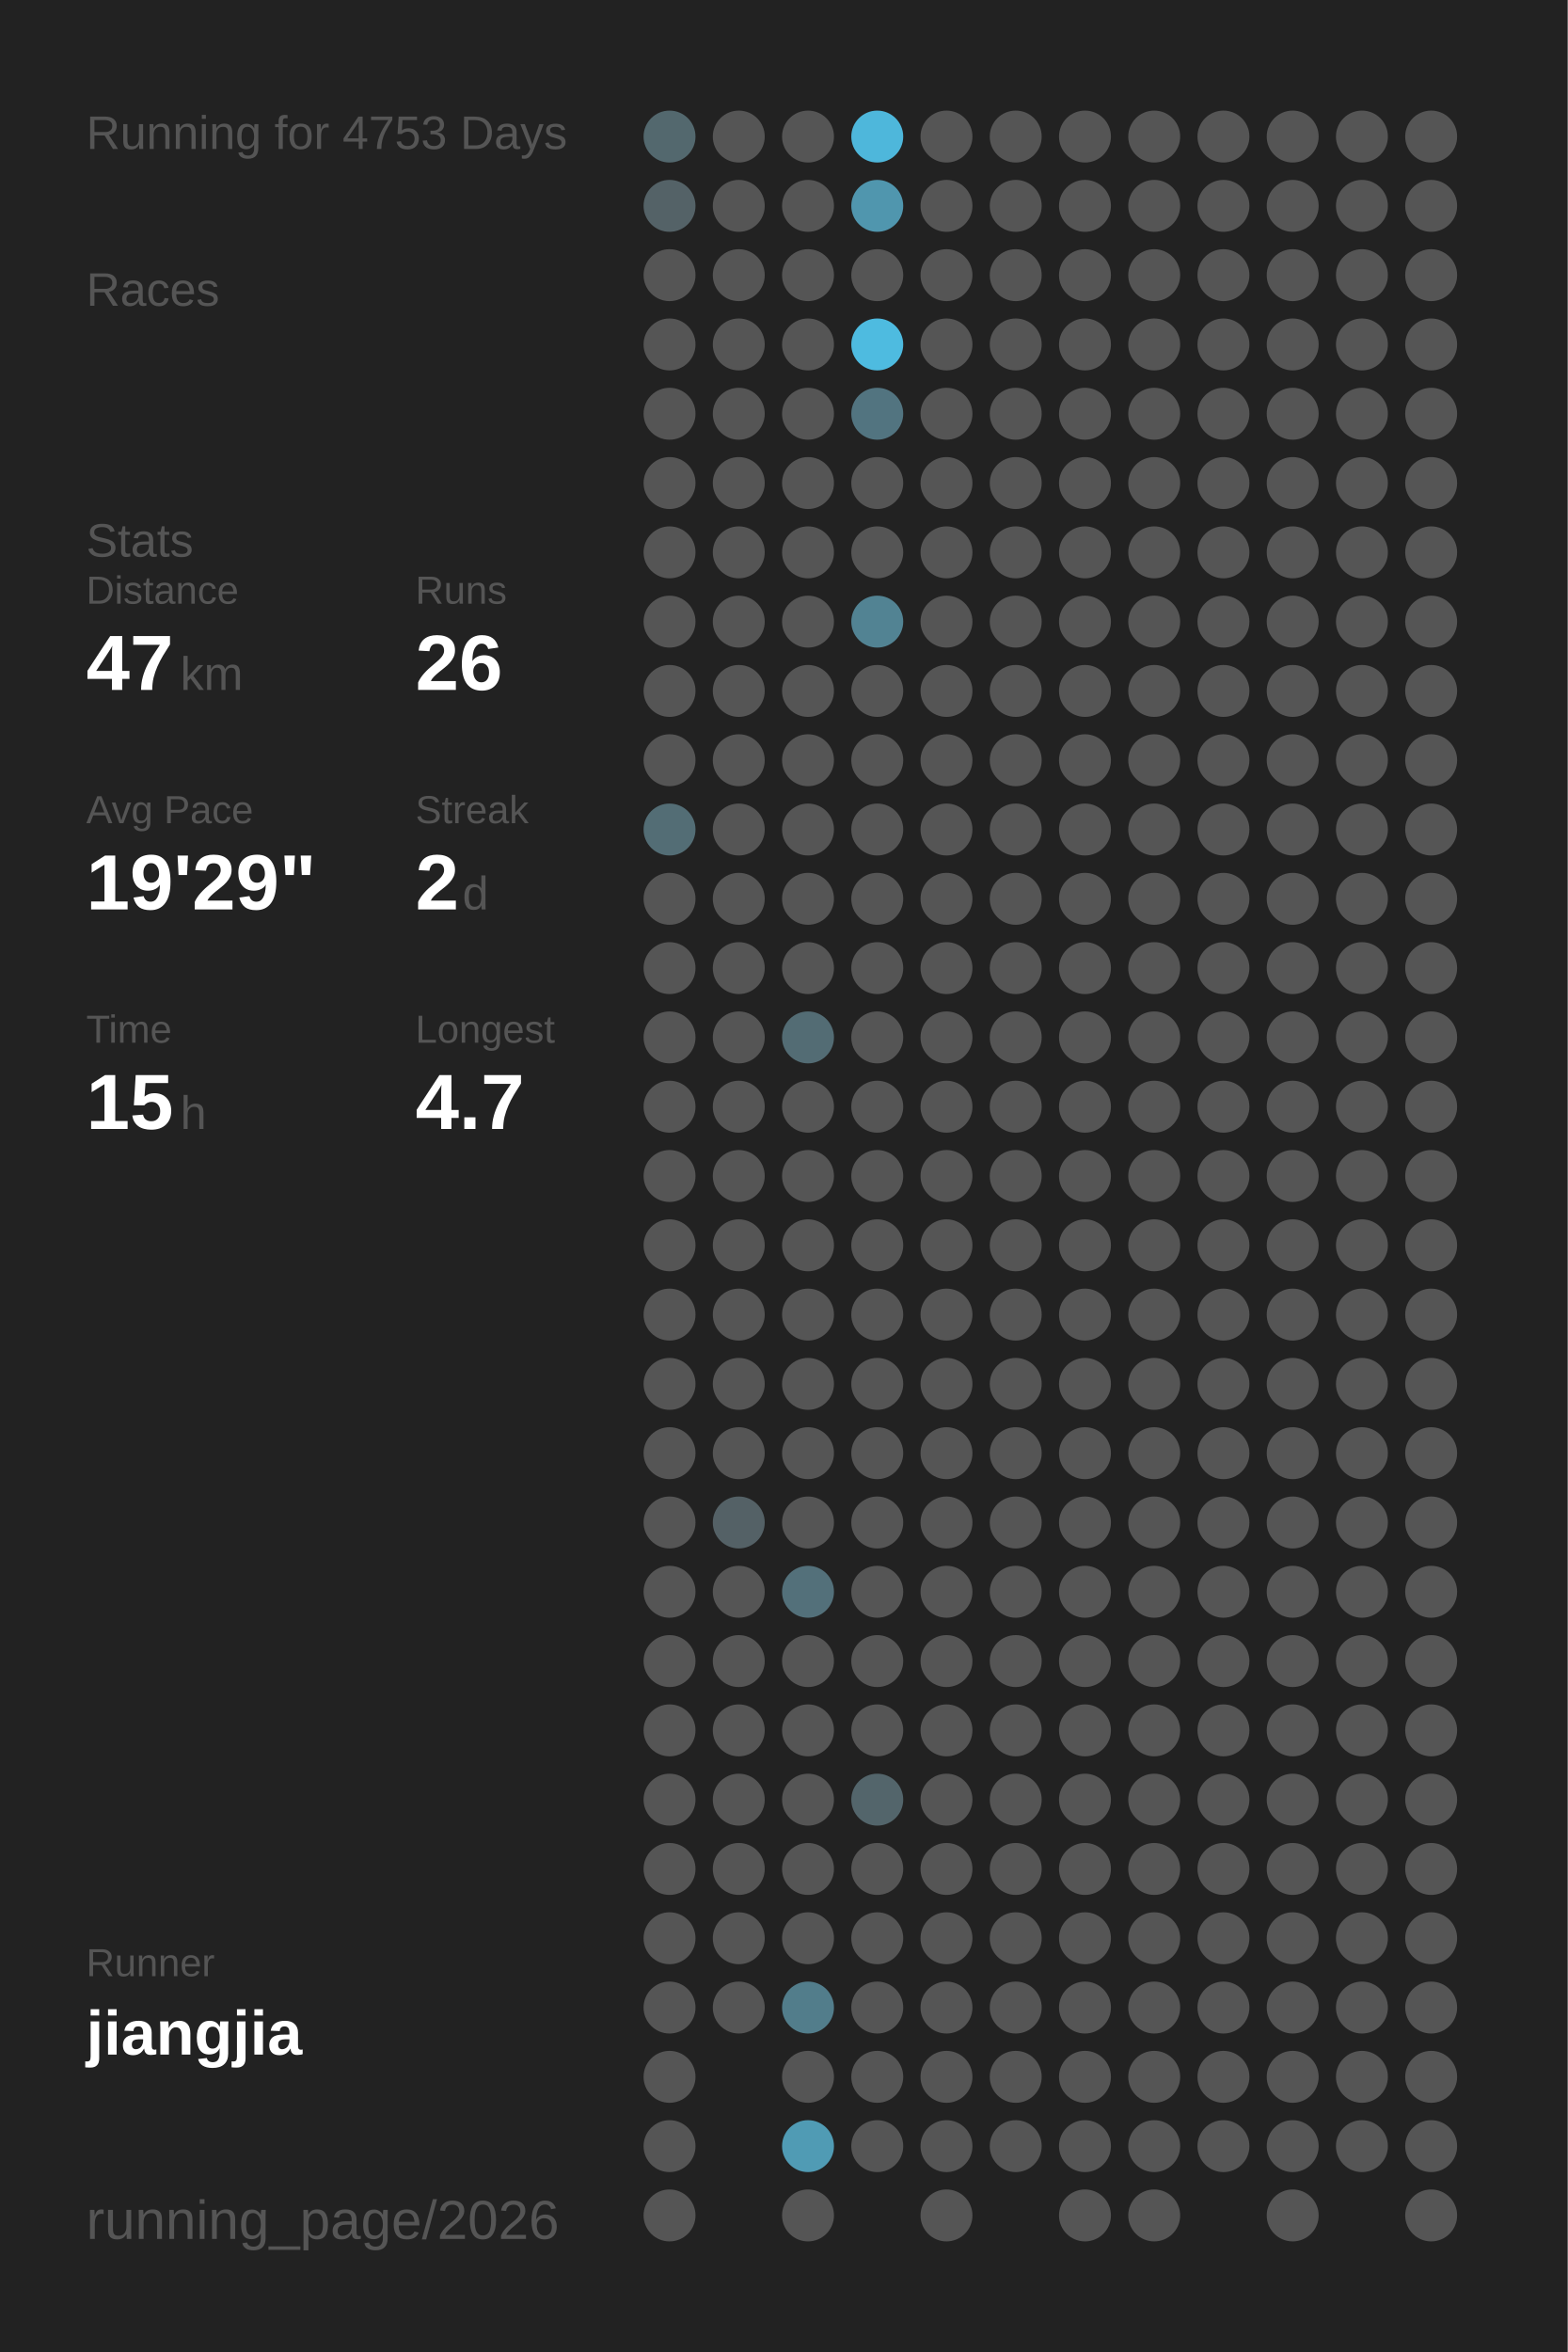
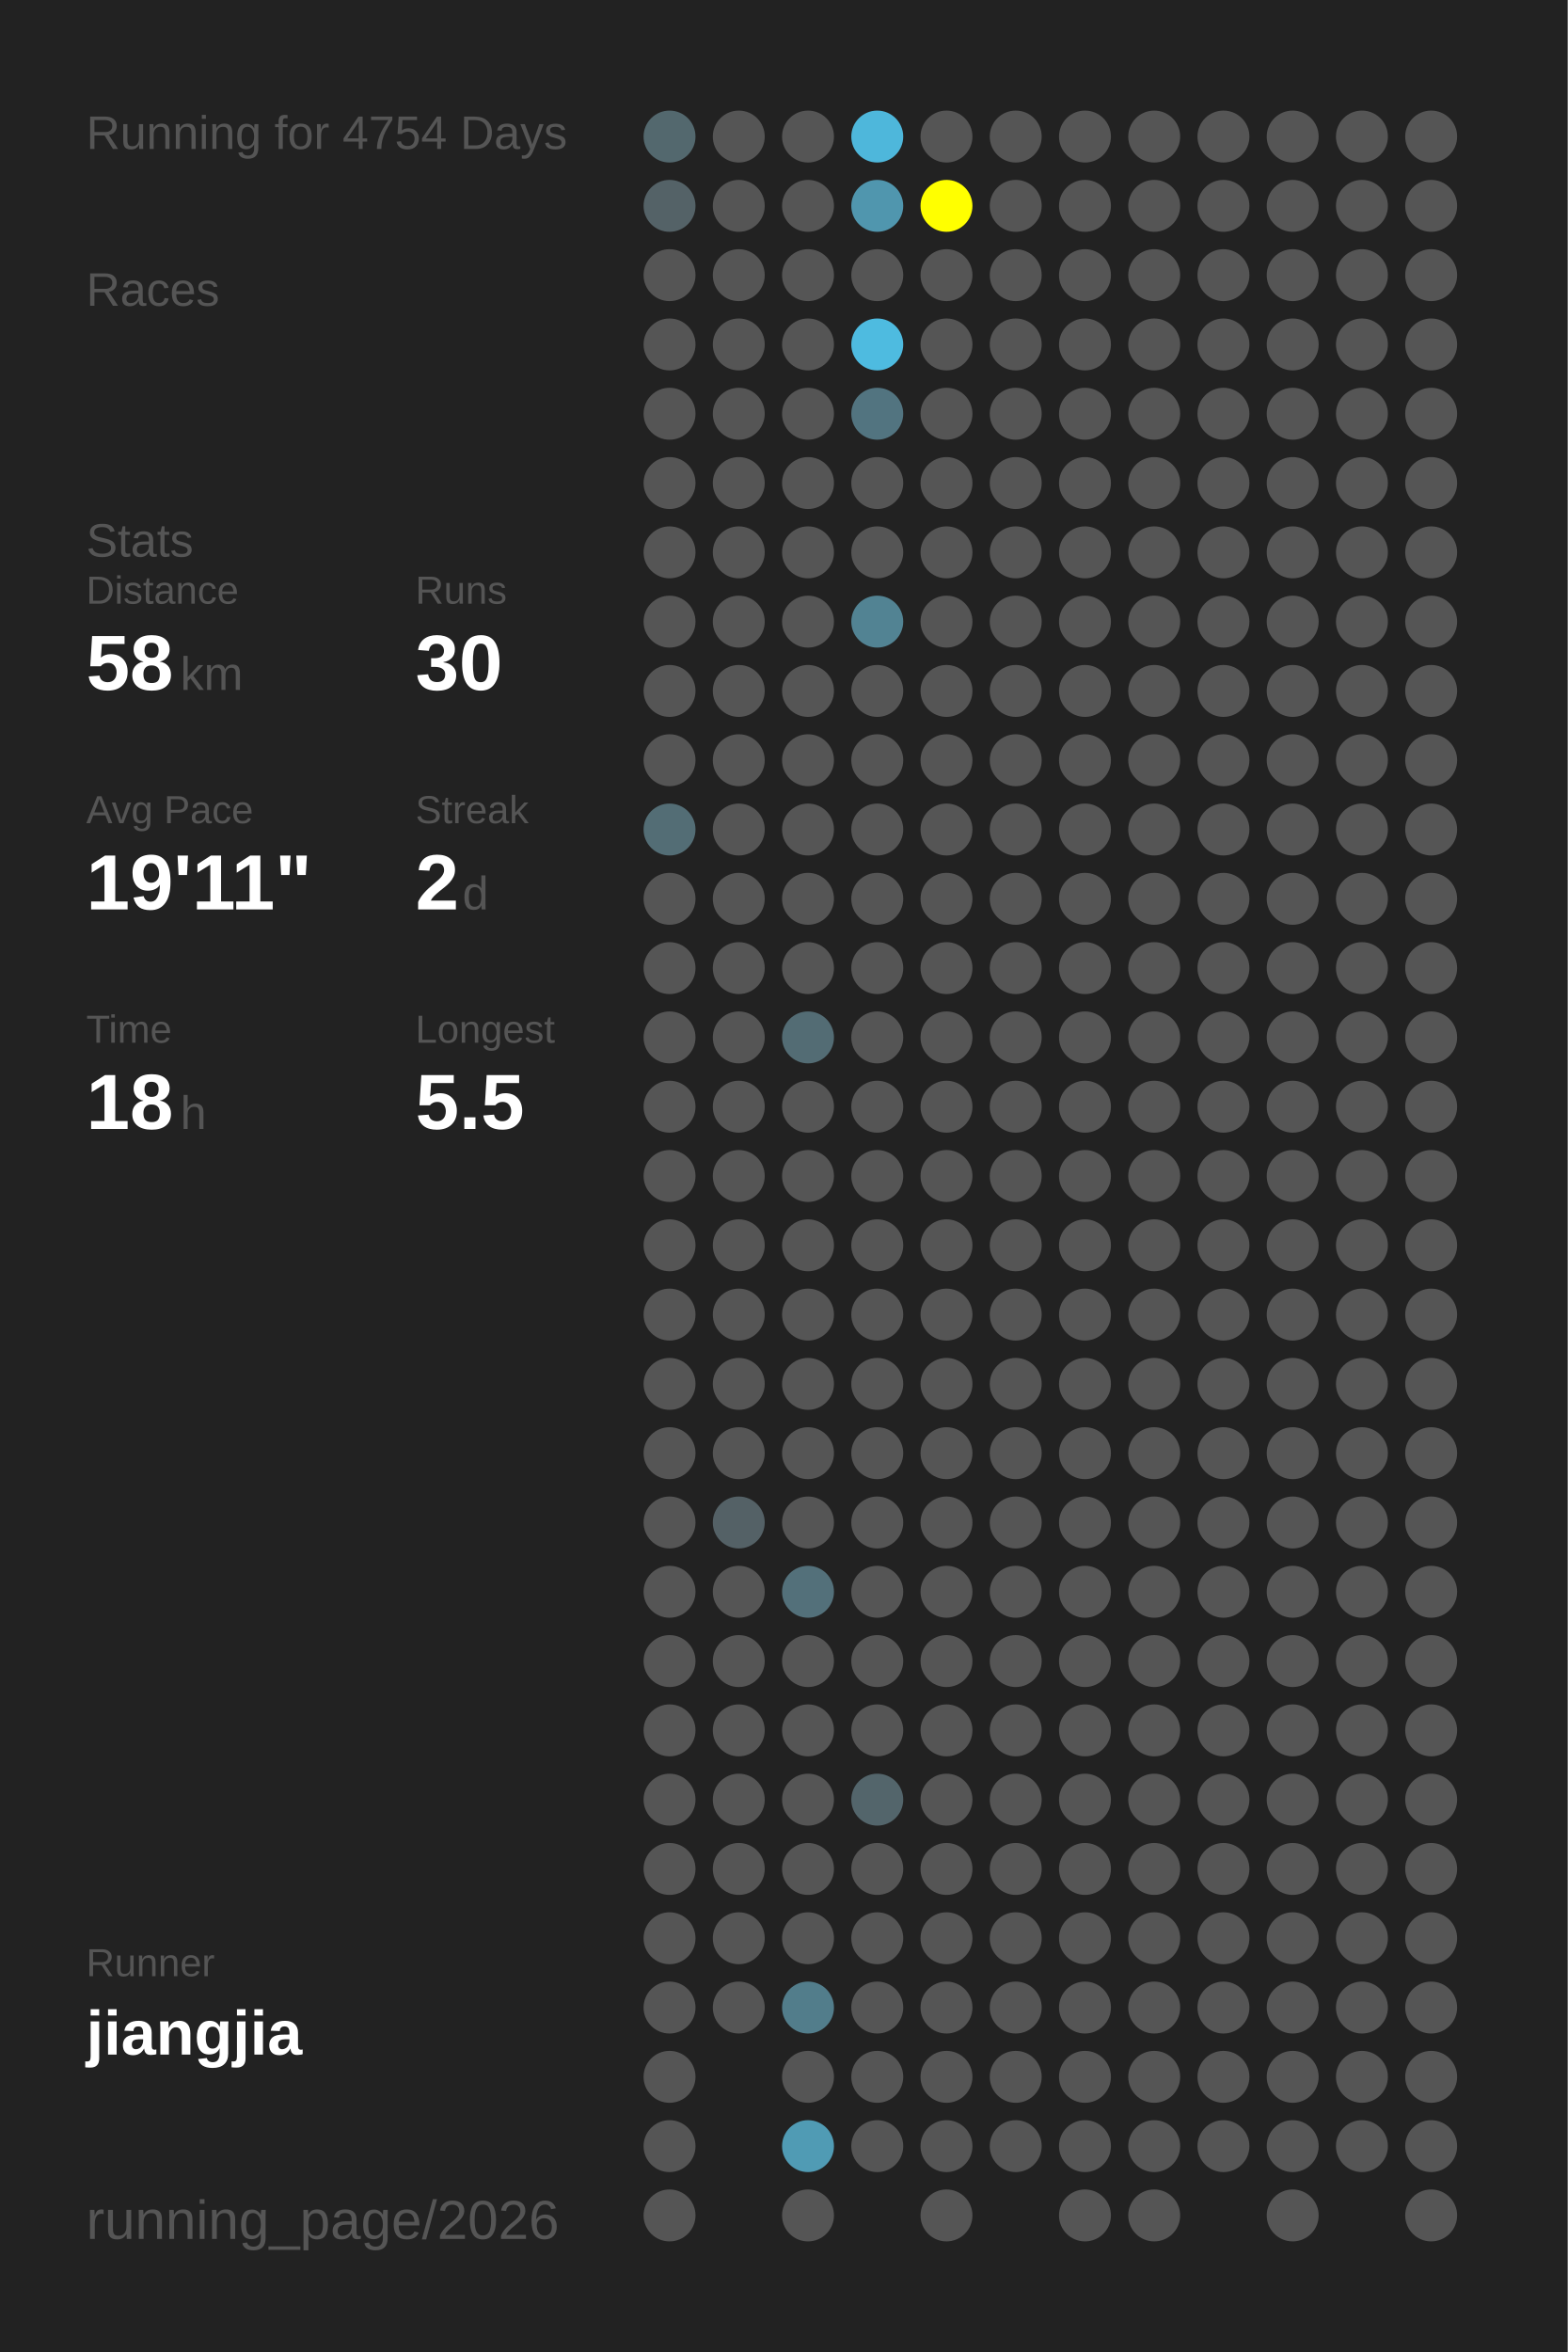
<svg xmlns="http://www.w3.org/2000/svg" baseProfile="full" height="300mm" version="1.1" viewBox="0,0,200,300" width="200mm">
  <defs />
  <rect fill="#222222" height="300" width="200" x="0" y="0" />
-   <text fill="#555555" style="font-size:6px; font-family:Arial;" x="11" y="19">Running for 4753 Days</text>
+   <text fill="#555555" style="font-size:6px; font-family:Arial;" x="11" y="19">Running for 4754 Days</text>
  <text fill="#555555" style="font-size:6px; font-family:Arial;" x="11" y="39">Races</text>
  <text fill="#555555" style="font-size:6px; font-family:Arial;" x="11" y="71">Stats</text>
  <text fill="#555555" style="font-size:5px; font-family:Arial;" x="11" y="77">Distance</text>
-   <text fill="#FFFFFF" style="font-size:10px; font-family:Arial; font-weight:bold;" x="11" y="88">47</text>
+   <text fill="#FFFFFF" style="font-size:10px; font-family:Arial; font-weight:bold;" x="11" y="88">58</text>
  <text fill="#555555" style="font-size:6px; font-family:Arial;" x="23" y="88">km</text>
  <text fill="#555555" style="font-size:5px; font-family:Arial;" x="53" y="77">Runs</text>
-   <text fill="#FFFFFF" style="font-size:10px; font-family:Arial; font-weight:bold;" x="53" y="88">26</text>
+   <text fill="#FFFFFF" style="font-size:10px; font-family:Arial; font-weight:bold;" x="53" y="88">30</text>
  <text fill="#555555" style="font-size:5px; font-family:Arial;" x="11" y="105">Avg Pace</text>
-   <text fill="#FFFFFF" style="font-size:10px; font-family:Arial; font-weight:bold;" x="11" y="116">19'29"</text>
+   <text fill="#FFFFFF" style="font-size:10px; font-family:Arial; font-weight:bold;" x="11" y="116">19'11"</text>
  <text fill="#555555" style="font-size:5px; font-family:Arial;" x="53" y="105">Streak</text>
  <text fill="#FFFFFF" style="font-size:10px; font-family:Arial; font-weight:bold;" x="53" y="116">2</text>
  <text fill="#555555" style="font-size:6px; font-family:Arial;" x="59" y="116">d</text>
  <text fill="#555555" style="font-size:5px; font-family:Arial;" x="11" y="133">Time</text>
-   <text fill="#FFFFFF" style="font-size:10px; font-family:Arial; font-weight:bold;" x="11" y="144">15</text>
+   <text fill="#FFFFFF" style="font-size:10px; font-family:Arial; font-weight:bold;" x="11" y="144">18</text>
  <text fill="#555555" style="font-size:6px; font-family:Arial;" x="23" y="144">h</text>
  <text fill="#555555" style="font-size:5px; font-family:Arial;" x="53" y="133">Longest</text>
-   <text fill="#FFFFFF" style="font-size:10px; font-family:Arial; font-weight:bold;" x="53" y="144">4.7</text>
+   <text fill="#FFFFFF" style="font-size:10px; font-family:Arial; font-weight:bold;" x="53" y="144">5.5</text>
  <text fill="#555555" style="font-size:5px; font-family:Arial;" x="11" y="252.065">Runner</text>
  <text fill="#FFFFFF" style="font-size:8px; font-family:Arial; font-weight:bold;" x="11" y="262.065">jiangjia</text>
  <text fill="#555555" style="font-size:7px; font-family:Arial;" x="11" y="285.581">running_page/2026</text>
  <circle cx="85.417" cy="17.419" fill="#53686e" r="3.312" />
  <circle cx="85.417" cy="26.258" fill="#546267" r="3.312" />
  <circle cx="85.417" cy="35.097" fill="#555555" r="3.312" />
  <circle cx="85.417" cy="43.935" fill="#555555" r="3.312" />
  <circle cx="85.417" cy="52.774" fill="#555555" r="3.312" />
  <circle cx="85.417" cy="61.613" fill="#555555" r="3.312" />
  <circle cx="85.417" cy="70.452" fill="#555555" r="3.312" />
  <circle cx="85.417" cy="79.29" fill="#555555" r="3.312" />
  <circle cx="85.417" cy="88.129" fill="#555555" r="3.312" />
  <circle cx="85.417" cy="96.968" fill="#555555" r="3.312" />
  <circle cx="85.417" cy="105.806" fill="#536d75" r="3.312" />
  <circle cx="85.417" cy="114.645" fill="#555555" r="3.312" />
  <circle cx="85.417" cy="123.484" fill="#555555" r="3.312" />
  <circle cx="85.417" cy="132.323" fill="#555555" r="3.312" />
  <circle cx="85.417" cy="141.161" fill="#555555" r="3.312" />
  <circle cx="85.417" cy="150" fill="#555555" r="3.312" />
  <circle cx="85.417" cy="158.839" fill="#555555" r="3.312" />
  <circle cx="85.417" cy="167.677" fill="#555555" r="3.312" />
  <circle cx="85.417" cy="176.516" fill="#555555" r="3.312" />
  <circle cx="85.417" cy="185.355" fill="#555555" r="3.312" />
  <circle cx="85.417" cy="194.194" fill="#555555" r="3.312" />
  <circle cx="85.417" cy="203.032" fill="#555555" r="3.312" />
  <circle cx="85.417" cy="211.871" fill="#555555" r="3.312" />
  <circle cx="85.417" cy="220.71" fill="#555555" r="3.312" />
  <circle cx="85.417" cy="229.548" fill="#555555" r="3.312" />
  <circle cx="85.417" cy="238.387" fill="#555555" r="3.312" />
  <circle cx="85.417" cy="247.226" fill="#555555" r="3.312" />
  <circle cx="85.417" cy="256.065" fill="#555555" r="3.312" />
  <circle cx="85.417" cy="264.903" fill="#555555" r="3.312" />
  <circle cx="85.417" cy="273.742" fill="#555555" r="3.312" />
  <circle cx="85.417" cy="282.581" fill="#555555" r="3.312" />
  <circle cx="94.25" cy="17.419" fill="#555555" r="3.312" />
  <circle cx="94.25" cy="26.258" fill="#555555" r="3.312" />
  <circle cx="94.25" cy="35.097" fill="#555555" r="3.312" />
  <circle cx="94.25" cy="43.935" fill="#555555" r="3.312" />
  <circle cx="94.25" cy="52.774" fill="#555555" r="3.312" />
  <circle cx="94.25" cy="61.613" fill="#555555" r="3.312" />
  <circle cx="94.25" cy="70.452" fill="#555555" r="3.312" />
  <circle cx="94.25" cy="79.29" fill="#555555" r="3.312" />
  <circle cx="94.25" cy="88.129" fill="#555555" r="3.312" />
  <circle cx="94.25" cy="96.968" fill="#555555" r="3.312" />
  <circle cx="94.25" cy="105.806" fill="#555555" r="3.312" />
  <circle cx="94.25" cy="114.645" fill="#555555" r="3.312" />
  <circle cx="94.25" cy="123.484" fill="#555555" r="3.312" />
  <circle cx="94.25" cy="132.323" fill="#555555" r="3.312" />
  <circle cx="94.25" cy="141.161" fill="#555555" r="3.312" />
  <circle cx="94.25" cy="150" fill="#555555" r="3.312" />
  <circle cx="94.25" cy="158.839" fill="#555555" r="3.312" />
  <circle cx="94.25" cy="167.677" fill="#555555" r="3.312" />
  <circle cx="94.25" cy="176.516" fill="#555555" r="3.312" />
  <circle cx="94.25" cy="185.355" fill="#555555" r="3.312" />
  <circle cx="94.25" cy="194.194" fill="#546166" r="3.312" />
  <circle cx="94.25" cy="203.032" fill="#555555" r="3.312" />
  <circle cx="94.25" cy="211.871" fill="#555555" r="3.312" />
  <circle cx="94.25" cy="220.71" fill="#555555" r="3.312" />
  <circle cx="94.25" cy="229.548" fill="#555555" r="3.312" />
  <circle cx="94.25" cy="238.387" fill="#555555" r="3.312" />
  <circle cx="94.25" cy="247.226" fill="#555555" r="3.312" />
  <circle cx="94.25" cy="256.065" fill="#555555" r="3.312" />
  <circle cx="103.083" cy="17.419" fill="#555555" r="3.312" />
  <circle cx="103.083" cy="26.258" fill="#555555" r="3.312" />
  <circle cx="103.083" cy="35.097" fill="#555555" r="3.312" />
  <circle cx="103.083" cy="43.935" fill="#555555" r="3.312" />
  <circle cx="103.083" cy="52.774" fill="#555555" r="3.312" />
  <circle cx="103.083" cy="61.613" fill="#555555" r="3.312" />
  <circle cx="103.083" cy="70.452" fill="#555555" r="3.312" />
  <circle cx="103.083" cy="79.29" fill="#555555" r="3.312" />
  <circle cx="103.083" cy="88.129" fill="#555555" r="3.312" />
  <circle cx="103.083" cy="96.968" fill="#555555" r="3.312" />
  <circle cx="103.083" cy="105.806" fill="#555555" r="3.312" />
  <circle cx="103.083" cy="114.645" fill="#555555" r="3.312" />
  <circle cx="103.083" cy="123.484" fill="#555555" r="3.312" />
  <circle cx="103.083" cy="132.323" fill="#536c74" r="3.312" />
  <circle cx="103.083" cy="141.161" fill="#555555" r="3.312" />
  <circle cx="103.083" cy="150" fill="#555555" r="3.312" />
  <circle cx="103.083" cy="158.839" fill="#555555" r="3.312" />
  <circle cx="103.083" cy="167.677" fill="#555555" r="3.312" />
  <circle cx="103.083" cy="176.516" fill="#555555" r="3.312" />
  <circle cx="103.083" cy="185.355" fill="#555555" r="3.312" />
  <circle cx="103.083" cy="194.194" fill="#555555" r="3.312" />
  <circle cx="103.083" cy="203.032" fill="#53707a" r="3.312" />
  <circle cx="103.083" cy="211.871" fill="#555555" r="3.312" />
  <circle cx="103.083" cy="220.71" fill="#555555" r="3.312" />
  <circle cx="103.083" cy="229.548" fill="#555555" r="3.312" />
  <circle cx="103.083" cy="238.387" fill="#555555" r="3.312" />
  <circle cx="103.083" cy="247.226" fill="#555555" r="3.312" />
  <circle cx="103.083" cy="256.065" fill="#527d8b" r="3.312" />
  <circle cx="103.083" cy="264.903" fill="#555555" r="3.312" />
  <circle cx="103.083" cy="273.742" fill="#509bb4" r="3.312" />
  <circle cx="103.083" cy="282.581" fill="#555555" r="3.312" />
  <circle cx="111.917" cy="17.419" fill="#4eb7db" r="3.312" />
  <circle cx="111.917" cy="26.258" fill="#5096ae" r="3.312" />
  <circle cx="111.917" cy="35.097" fill="#555555" r="3.312" />
  <circle cx="111.917" cy="43.935" fill="#4ebbe0" r="3.312" />
  <circle cx="111.917" cy="52.774" fill="#527480" r="3.312" />
  <circle cx="111.917" cy="61.613" fill="#555555" r="3.312" />
  <circle cx="111.917" cy="70.452" fill="#555555" r="3.312" />
  <circle cx="111.917" cy="79.29" fill="#528393" r="3.312" />
  <circle cx="111.917" cy="88.129" fill="#555555" r="3.312" />
  <circle cx="111.917" cy="96.968" fill="#555555" r="3.312" />
  <circle cx="111.917" cy="105.806" fill="#555555" r="3.312" />
  <circle cx="111.917" cy="114.645" fill="#555555" r="3.312" />
  <circle cx="111.917" cy="123.484" fill="#555555" r="3.312" />
  <circle cx="111.917" cy="132.323" fill="#555555" r="3.312" />
  <circle cx="111.917" cy="141.161" fill="#555555" r="3.312" />
  <circle cx="111.917" cy="150" fill="#555555" r="3.312" />
  <circle cx="111.917" cy="158.839" fill="#555555" r="3.312" />
  <circle cx="111.917" cy="167.677" fill="#555555" r="3.312" />
  <circle cx="111.917" cy="176.516" fill="#555555" r="3.312" />
  <circle cx="111.917" cy="185.355" fill="#555555" r="3.312" />
  <circle cx="111.917" cy="194.194" fill="#555555" r="3.312" />
  <circle cx="111.917" cy="203.032" fill="#555555" r="3.312" />
  <circle cx="111.917" cy="211.871" fill="#555555" r="3.312" />
  <circle cx="111.917" cy="220.71" fill="#555555" r="3.312" />
  <circle cx="111.917" cy="229.548" fill="#53656b" r="3.312" />
  <circle cx="111.917" cy="238.387" fill="#555555" r="3.312" />
  <circle cx="111.917" cy="247.226" fill="#555555" r="3.312" />
  <circle cx="111.917" cy="256.065" fill="#555555" r="3.312" />
  <circle cx="111.917" cy="264.903" fill="#555555" r="3.312" />
  <circle cx="111.917" cy="273.742" fill="#555555" r="3.312" />
  <circle cx="120.75" cy="17.419" fill="#555555" r="3.312" />
-   <circle cx="120.75" cy="26.258" fill="#555555" r="3.312" />
+   <circle cx="120.75" cy="26.258" fill="#FFFF00" r="3.312" />
  <circle cx="120.75" cy="35.097" fill="#555555" r="3.312" />
  <circle cx="120.75" cy="43.935" fill="#555555" r="3.312" />
  <circle cx="120.75" cy="52.774" fill="#555555" r="3.312" />
  <circle cx="120.75" cy="61.613" fill="#555555" r="3.312" />
  <circle cx="120.75" cy="70.452" fill="#555555" r="3.312" />
  <circle cx="120.75" cy="79.29" fill="#555555" r="3.312" />
  <circle cx="120.75" cy="88.129" fill="#555555" r="3.312" />
  <circle cx="120.75" cy="96.968" fill="#555555" r="3.312" />
  <circle cx="120.75" cy="105.806" fill="#555555" r="3.312" />
  <circle cx="120.75" cy="114.645" fill="#555555" r="3.312" />
  <circle cx="120.75" cy="123.484" fill="#555555" r="3.312" />
  <circle cx="120.75" cy="132.323" fill="#555555" r="3.312" />
  <circle cx="120.75" cy="141.161" fill="#555555" r="3.312" />
  <circle cx="120.75" cy="150" fill="#555555" r="3.312" />
  <circle cx="120.75" cy="158.839" fill="#555555" r="3.312" />
  <circle cx="120.75" cy="167.677" fill="#555555" r="3.312" />
  <circle cx="120.75" cy="176.516" fill="#555555" r="3.312" />
  <circle cx="120.75" cy="185.355" fill="#555555" r="3.312" />
  <circle cx="120.75" cy="194.194" fill="#555555" r="3.312" />
  <circle cx="120.75" cy="203.032" fill="#555555" r="3.312" />
  <circle cx="120.75" cy="211.871" fill="#555555" r="3.312" />
  <circle cx="120.75" cy="220.71" fill="#555555" r="3.312" />
  <circle cx="120.75" cy="229.548" fill="#555555" r="3.312" />
  <circle cx="120.75" cy="238.387" fill="#555555" r="3.312" />
  <circle cx="120.75" cy="247.226" fill="#555555" r="3.312" />
  <circle cx="120.75" cy="256.065" fill="#555555" r="3.312" />
  <circle cx="120.75" cy="264.903" fill="#555555" r="3.312" />
  <circle cx="120.75" cy="273.742" fill="#555555" r="3.312" />
  <circle cx="120.75" cy="282.581" fill="#555555" r="3.312" />
  <circle cx="129.583" cy="17.419" fill="#555555" r="3.312" />
  <circle cx="129.583" cy="26.258" fill="#555555" r="3.312" />
  <circle cx="129.583" cy="35.097" fill="#555555" r="3.312" />
  <circle cx="129.583" cy="43.935" fill="#555555" r="3.312" />
  <circle cx="129.583" cy="52.774" fill="#555555" r="3.312" />
  <circle cx="129.583" cy="61.613" fill="#555555" r="3.312" />
  <circle cx="129.583" cy="70.452" fill="#555555" r="3.312" />
  <circle cx="129.583" cy="79.29" fill="#555555" r="3.312" />
  <circle cx="129.583" cy="88.129" fill="#555555" r="3.312" />
  <circle cx="129.583" cy="96.968" fill="#555555" r="3.312" />
  <circle cx="129.583" cy="105.806" fill="#555555" r="3.312" />
  <circle cx="129.583" cy="114.645" fill="#555555" r="3.312" />
  <circle cx="129.583" cy="123.484" fill="#555555" r="3.312" />
  <circle cx="129.583" cy="132.323" fill="#555555" r="3.312" />
  <circle cx="129.583" cy="141.161" fill="#555555" r="3.312" />
  <circle cx="129.583" cy="150" fill="#555555" r="3.312" />
  <circle cx="129.583" cy="158.839" fill="#555555" r="3.312" />
  <circle cx="129.583" cy="167.677" fill="#555555" r="3.312" />
  <circle cx="129.583" cy="176.516" fill="#555555" r="3.312" />
  <circle cx="129.583" cy="185.355" fill="#555555" r="3.312" />
  <circle cx="129.583" cy="194.194" fill="#555555" r="3.312" />
  <circle cx="129.583" cy="203.032" fill="#555555" r="3.312" />
  <circle cx="129.583" cy="211.871" fill="#555555" r="3.312" />
  <circle cx="129.583" cy="220.71" fill="#555555" r="3.312" />
  <circle cx="129.583" cy="229.548" fill="#555555" r="3.312" />
  <circle cx="129.583" cy="238.387" fill="#555555" r="3.312" />
  <circle cx="129.583" cy="247.226" fill="#555555" r="3.312" />
  <circle cx="129.583" cy="256.065" fill="#555555" r="3.312" />
  <circle cx="129.583" cy="264.903" fill="#555555" r="3.312" />
  <circle cx="129.583" cy="273.742" fill="#555555" r="3.312" />
  <circle cx="138.417" cy="17.419" fill="#555555" r="3.312" />
  <circle cx="138.417" cy="26.258" fill="#555555" r="3.312" />
  <circle cx="138.417" cy="35.097" fill="#555555" r="3.312" />
  <circle cx="138.417" cy="43.935" fill="#555555" r="3.312" />
  <circle cx="138.417" cy="52.774" fill="#555555" r="3.312" />
  <circle cx="138.417" cy="61.613" fill="#555555" r="3.312" />
  <circle cx="138.417" cy="70.452" fill="#555555" r="3.312" />
  <circle cx="138.417" cy="79.29" fill="#555555" r="3.312" />
  <circle cx="138.417" cy="88.129" fill="#555555" r="3.312" />
  <circle cx="138.417" cy="96.968" fill="#555555" r="3.312" />
  <circle cx="138.417" cy="105.806" fill="#555555" r="3.312" />
  <circle cx="138.417" cy="114.645" fill="#555555" r="3.312" />
  <circle cx="138.417" cy="123.484" fill="#555555" r="3.312" />
  <circle cx="138.417" cy="132.323" fill="#555555" r="3.312" />
  <circle cx="138.417" cy="141.161" fill="#555555" r="3.312" />
  <circle cx="138.417" cy="150" fill="#555555" r="3.312" />
  <circle cx="138.417" cy="158.839" fill="#555555" r="3.312" />
  <circle cx="138.417" cy="167.677" fill="#555555" r="3.312" />
  <circle cx="138.417" cy="176.516" fill="#555555" r="3.312" />
  <circle cx="138.417" cy="185.355" fill="#555555" r="3.312" />
  <circle cx="138.417" cy="194.194" fill="#555555" r="3.312" />
  <circle cx="138.417" cy="203.032" fill="#555555" r="3.312" />
  <circle cx="138.417" cy="211.871" fill="#555555" r="3.312" />
  <circle cx="138.417" cy="220.71" fill="#555555" r="3.312" />
  <circle cx="138.417" cy="229.548" fill="#555555" r="3.312" />
  <circle cx="138.417" cy="238.387" fill="#555555" r="3.312" />
  <circle cx="138.417" cy="247.226" fill="#555555" r="3.312" />
  <circle cx="138.417" cy="256.065" fill="#555555" r="3.312" />
  <circle cx="138.417" cy="264.903" fill="#555555" r="3.312" />
  <circle cx="138.417" cy="273.742" fill="#555555" r="3.312" />
  <circle cx="138.417" cy="282.581" fill="#555555" r="3.312" />
  <circle cx="147.25" cy="17.419" fill="#555555" r="3.312" />
  <circle cx="147.25" cy="26.258" fill="#555555" r="3.312" />
  <circle cx="147.25" cy="35.097" fill="#555555" r="3.312" />
  <circle cx="147.25" cy="43.935" fill="#555555" r="3.312" />
  <circle cx="147.25" cy="52.774" fill="#555555" r="3.312" />
  <circle cx="147.25" cy="61.613" fill="#555555" r="3.312" />
  <circle cx="147.25" cy="70.452" fill="#555555" r="3.312" />
  <circle cx="147.25" cy="79.29" fill="#555555" r="3.312" />
  <circle cx="147.25" cy="88.129" fill="#555555" r="3.312" />
  <circle cx="147.25" cy="96.968" fill="#555555" r="3.312" />
  <circle cx="147.25" cy="105.806" fill="#555555" r="3.312" />
  <circle cx="147.25" cy="114.645" fill="#555555" r="3.312" />
  <circle cx="147.25" cy="123.484" fill="#555555" r="3.312" />
  <circle cx="147.25" cy="132.323" fill="#555555" r="3.312" />
  <circle cx="147.25" cy="141.161" fill="#555555" r="3.312" />
  <circle cx="147.25" cy="150" fill="#555555" r="3.312" />
  <circle cx="147.25" cy="158.839" fill="#555555" r="3.312" />
  <circle cx="147.25" cy="167.677" fill="#555555" r="3.312" />
  <circle cx="147.25" cy="176.516" fill="#555555" r="3.312" />
  <circle cx="147.25" cy="185.355" fill="#555555" r="3.312" />
  <circle cx="147.25" cy="194.194" fill="#555555" r="3.312" />
  <circle cx="147.25" cy="203.032" fill="#555555" r="3.312" />
  <circle cx="147.25" cy="211.871" fill="#555555" r="3.312" />
  <circle cx="147.25" cy="220.71" fill="#555555" r="3.312" />
  <circle cx="147.25" cy="229.548" fill="#555555" r="3.312" />
  <circle cx="147.25" cy="238.387" fill="#555555" r="3.312" />
  <circle cx="147.25" cy="247.226" fill="#555555" r="3.312" />
  <circle cx="147.25" cy="256.065" fill="#555555" r="3.312" />
  <circle cx="147.25" cy="264.903" fill="#555555" r="3.312" />
  <circle cx="147.25" cy="273.742" fill="#555555" r="3.312" />
  <circle cx="147.25" cy="282.581" fill="#555555" r="3.312" />
  <circle cx="156.083" cy="17.419" fill="#555555" r="3.312" />
  <circle cx="156.083" cy="26.258" fill="#555555" r="3.312" />
  <circle cx="156.083" cy="35.097" fill="#555555" r="3.312" />
  <circle cx="156.083" cy="43.935" fill="#555555" r="3.312" />
  <circle cx="156.083" cy="52.774" fill="#555555" r="3.312" />
  <circle cx="156.083" cy="61.613" fill="#555555" r="3.312" />
  <circle cx="156.083" cy="70.452" fill="#555555" r="3.312" />
  <circle cx="156.083" cy="79.29" fill="#555555" r="3.312" />
  <circle cx="156.083" cy="88.129" fill="#555555" r="3.312" />
  <circle cx="156.083" cy="96.968" fill="#555555" r="3.312" />
  <circle cx="156.083" cy="105.806" fill="#555555" r="3.312" />
  <circle cx="156.083" cy="114.645" fill="#555555" r="3.312" />
  <circle cx="156.083" cy="123.484" fill="#555555" r="3.312" />
  <circle cx="156.083" cy="132.323" fill="#555555" r="3.312" />
  <circle cx="156.083" cy="141.161" fill="#555555" r="3.312" />
  <circle cx="156.083" cy="150" fill="#555555" r="3.312" />
  <circle cx="156.083" cy="158.839" fill="#555555" r="3.312" />
  <circle cx="156.083" cy="167.677" fill="#555555" r="3.312" />
  <circle cx="156.083" cy="176.516" fill="#555555" r="3.312" />
  <circle cx="156.083" cy="185.355" fill="#555555" r="3.312" />
  <circle cx="156.083" cy="194.194" fill="#555555" r="3.312" />
  <circle cx="156.083" cy="203.032" fill="#555555" r="3.312" />
  <circle cx="156.083" cy="211.871" fill="#555555" r="3.312" />
  <circle cx="156.083" cy="220.71" fill="#555555" r="3.312" />
  <circle cx="156.083" cy="229.548" fill="#555555" r="3.312" />
  <circle cx="156.083" cy="238.387" fill="#555555" r="3.312" />
  <circle cx="156.083" cy="247.226" fill="#555555" r="3.312" />
  <circle cx="156.083" cy="256.065" fill="#555555" r="3.312" />
  <circle cx="156.083" cy="264.903" fill="#555555" r="3.312" />
  <circle cx="156.083" cy="273.742" fill="#555555" r="3.312" />
  <circle cx="164.917" cy="17.419" fill="#555555" r="3.312" />
  <circle cx="164.917" cy="26.258" fill="#555555" r="3.312" />
  <circle cx="164.917" cy="35.097" fill="#555555" r="3.312" />
  <circle cx="164.917" cy="43.935" fill="#555555" r="3.312" />
  <circle cx="164.917" cy="52.774" fill="#555555" r="3.312" />
  <circle cx="164.917" cy="61.613" fill="#555555" r="3.312" />
  <circle cx="164.917" cy="70.452" fill="#555555" r="3.312" />
  <circle cx="164.917" cy="79.29" fill="#555555" r="3.312" />
  <circle cx="164.917" cy="88.129" fill="#555555" r="3.312" />
  <circle cx="164.917" cy="96.968" fill="#555555" r="3.312" />
  <circle cx="164.917" cy="105.806" fill="#555555" r="3.312" />
  <circle cx="164.917" cy="114.645" fill="#555555" r="3.312" />
  <circle cx="164.917" cy="123.484" fill="#555555" r="3.312" />
  <circle cx="164.917" cy="132.323" fill="#555555" r="3.312" />
  <circle cx="164.917" cy="141.161" fill="#555555" r="3.312" />
  <circle cx="164.917" cy="150" fill="#555555" r="3.312" />
  <circle cx="164.917" cy="158.839" fill="#555555" r="3.312" />
  <circle cx="164.917" cy="167.677" fill="#555555" r="3.312" />
  <circle cx="164.917" cy="176.516" fill="#555555" r="3.312" />
  <circle cx="164.917" cy="185.355" fill="#555555" r="3.312" />
  <circle cx="164.917" cy="194.194" fill="#555555" r="3.312" />
  <circle cx="164.917" cy="203.032" fill="#555555" r="3.312" />
  <circle cx="164.917" cy="211.871" fill="#555555" r="3.312" />
  <circle cx="164.917" cy="220.71" fill="#555555" r="3.312" />
  <circle cx="164.917" cy="229.548" fill="#555555" r="3.312" />
  <circle cx="164.917" cy="238.387" fill="#555555" r="3.312" />
  <circle cx="164.917" cy="247.226" fill="#555555" r="3.312" />
  <circle cx="164.917" cy="256.065" fill="#555555" r="3.312" />
  <circle cx="164.917" cy="264.903" fill="#555555" r="3.312" />
  <circle cx="164.917" cy="273.742" fill="#555555" r="3.312" />
  <circle cx="164.917" cy="282.581" fill="#555555" r="3.312" />
  <circle cx="173.75" cy="17.419" fill="#555555" r="3.312" />
  <circle cx="173.75" cy="26.258" fill="#555555" r="3.312" />
  <circle cx="173.75" cy="35.097" fill="#555555" r="3.312" />
  <circle cx="173.75" cy="43.935" fill="#555555" r="3.312" />
  <circle cx="173.75" cy="52.774" fill="#555555" r="3.312" />
  <circle cx="173.75" cy="61.613" fill="#555555" r="3.312" />
  <circle cx="173.75" cy="70.452" fill="#555555" r="3.312" />
  <circle cx="173.75" cy="79.29" fill="#555555" r="3.312" />
  <circle cx="173.75" cy="88.129" fill="#555555" r="3.312" />
  <circle cx="173.75" cy="96.968" fill="#555555" r="3.312" />
  <circle cx="173.75" cy="105.806" fill="#555555" r="3.312" />
  <circle cx="173.75" cy="114.645" fill="#555555" r="3.312" />
  <circle cx="173.75" cy="123.484" fill="#555555" r="3.312" />
  <circle cx="173.75" cy="132.323" fill="#555555" r="3.312" />
  <circle cx="173.75" cy="141.161" fill="#555555" r="3.312" />
  <circle cx="173.75" cy="150" fill="#555555" r="3.312" />
  <circle cx="173.75" cy="158.839" fill="#555555" r="3.312" />
  <circle cx="173.75" cy="167.677" fill="#555555" r="3.312" />
  <circle cx="173.75" cy="176.516" fill="#555555" r="3.312" />
  <circle cx="173.75" cy="185.355" fill="#555555" r="3.312" />
  <circle cx="173.75" cy="194.194" fill="#555555" r="3.312" />
  <circle cx="173.75" cy="203.032" fill="#555555" r="3.312" />
  <circle cx="173.75" cy="211.871" fill="#555555" r="3.312" />
  <circle cx="173.75" cy="220.71" fill="#555555" r="3.312" />
  <circle cx="173.75" cy="229.548" fill="#555555" r="3.312" />
  <circle cx="173.75" cy="238.387" fill="#555555" r="3.312" />
  <circle cx="173.75" cy="247.226" fill="#555555" r="3.312" />
  <circle cx="173.75" cy="256.065" fill="#555555" r="3.312" />
  <circle cx="173.75" cy="264.903" fill="#555555" r="3.312" />
  <circle cx="173.75" cy="273.742" fill="#555555" r="3.312" />
  <circle cx="182.583" cy="17.419" fill="#555555" r="3.312" />
  <circle cx="182.583" cy="26.258" fill="#555555" r="3.312" />
  <circle cx="182.583" cy="35.097" fill="#555555" r="3.312" />
  <circle cx="182.583" cy="43.935" fill="#555555" r="3.312" />
  <circle cx="182.583" cy="52.774" fill="#555555" r="3.312" />
  <circle cx="182.583" cy="61.613" fill="#555555" r="3.312" />
  <circle cx="182.583" cy="70.452" fill="#555555" r="3.312" />
  <circle cx="182.583" cy="79.29" fill="#555555" r="3.312" />
  <circle cx="182.583" cy="88.129" fill="#555555" r="3.312" />
  <circle cx="182.583" cy="96.968" fill="#555555" r="3.312" />
  <circle cx="182.583" cy="105.806" fill="#555555" r="3.312" />
  <circle cx="182.583" cy="114.645" fill="#555555" r="3.312" />
  <circle cx="182.583" cy="123.484" fill="#555555" r="3.312" />
  <circle cx="182.583" cy="132.323" fill="#555555" r="3.312" />
  <circle cx="182.583" cy="141.161" fill="#555555" r="3.312" />
  <circle cx="182.583" cy="150" fill="#555555" r="3.312" />
  <circle cx="182.583" cy="158.839" fill="#555555" r="3.312" />
  <circle cx="182.583" cy="167.677" fill="#555555" r="3.312" />
  <circle cx="182.583" cy="176.516" fill="#555555" r="3.312" />
  <circle cx="182.583" cy="185.355" fill="#555555" r="3.312" />
  <circle cx="182.583" cy="194.194" fill="#555555" r="3.312" />
  <circle cx="182.583" cy="203.032" fill="#555555" r="3.312" />
  <circle cx="182.583" cy="211.871" fill="#555555" r="3.312" />
  <circle cx="182.583" cy="220.71" fill="#555555" r="3.312" />
  <circle cx="182.583" cy="229.548" fill="#555555" r="3.312" />
  <circle cx="182.583" cy="238.387" fill="#555555" r="3.312" />
  <circle cx="182.583" cy="247.226" fill="#555555" r="3.312" />
  <circle cx="182.583" cy="256.065" fill="#555555" r="3.312" />
  <circle cx="182.583" cy="264.903" fill="#555555" r="3.312" />
  <circle cx="182.583" cy="273.742" fill="#555555" r="3.312" />
  <circle cx="182.583" cy="282.581" fill="#555555" r="3.312" />
</svg>
